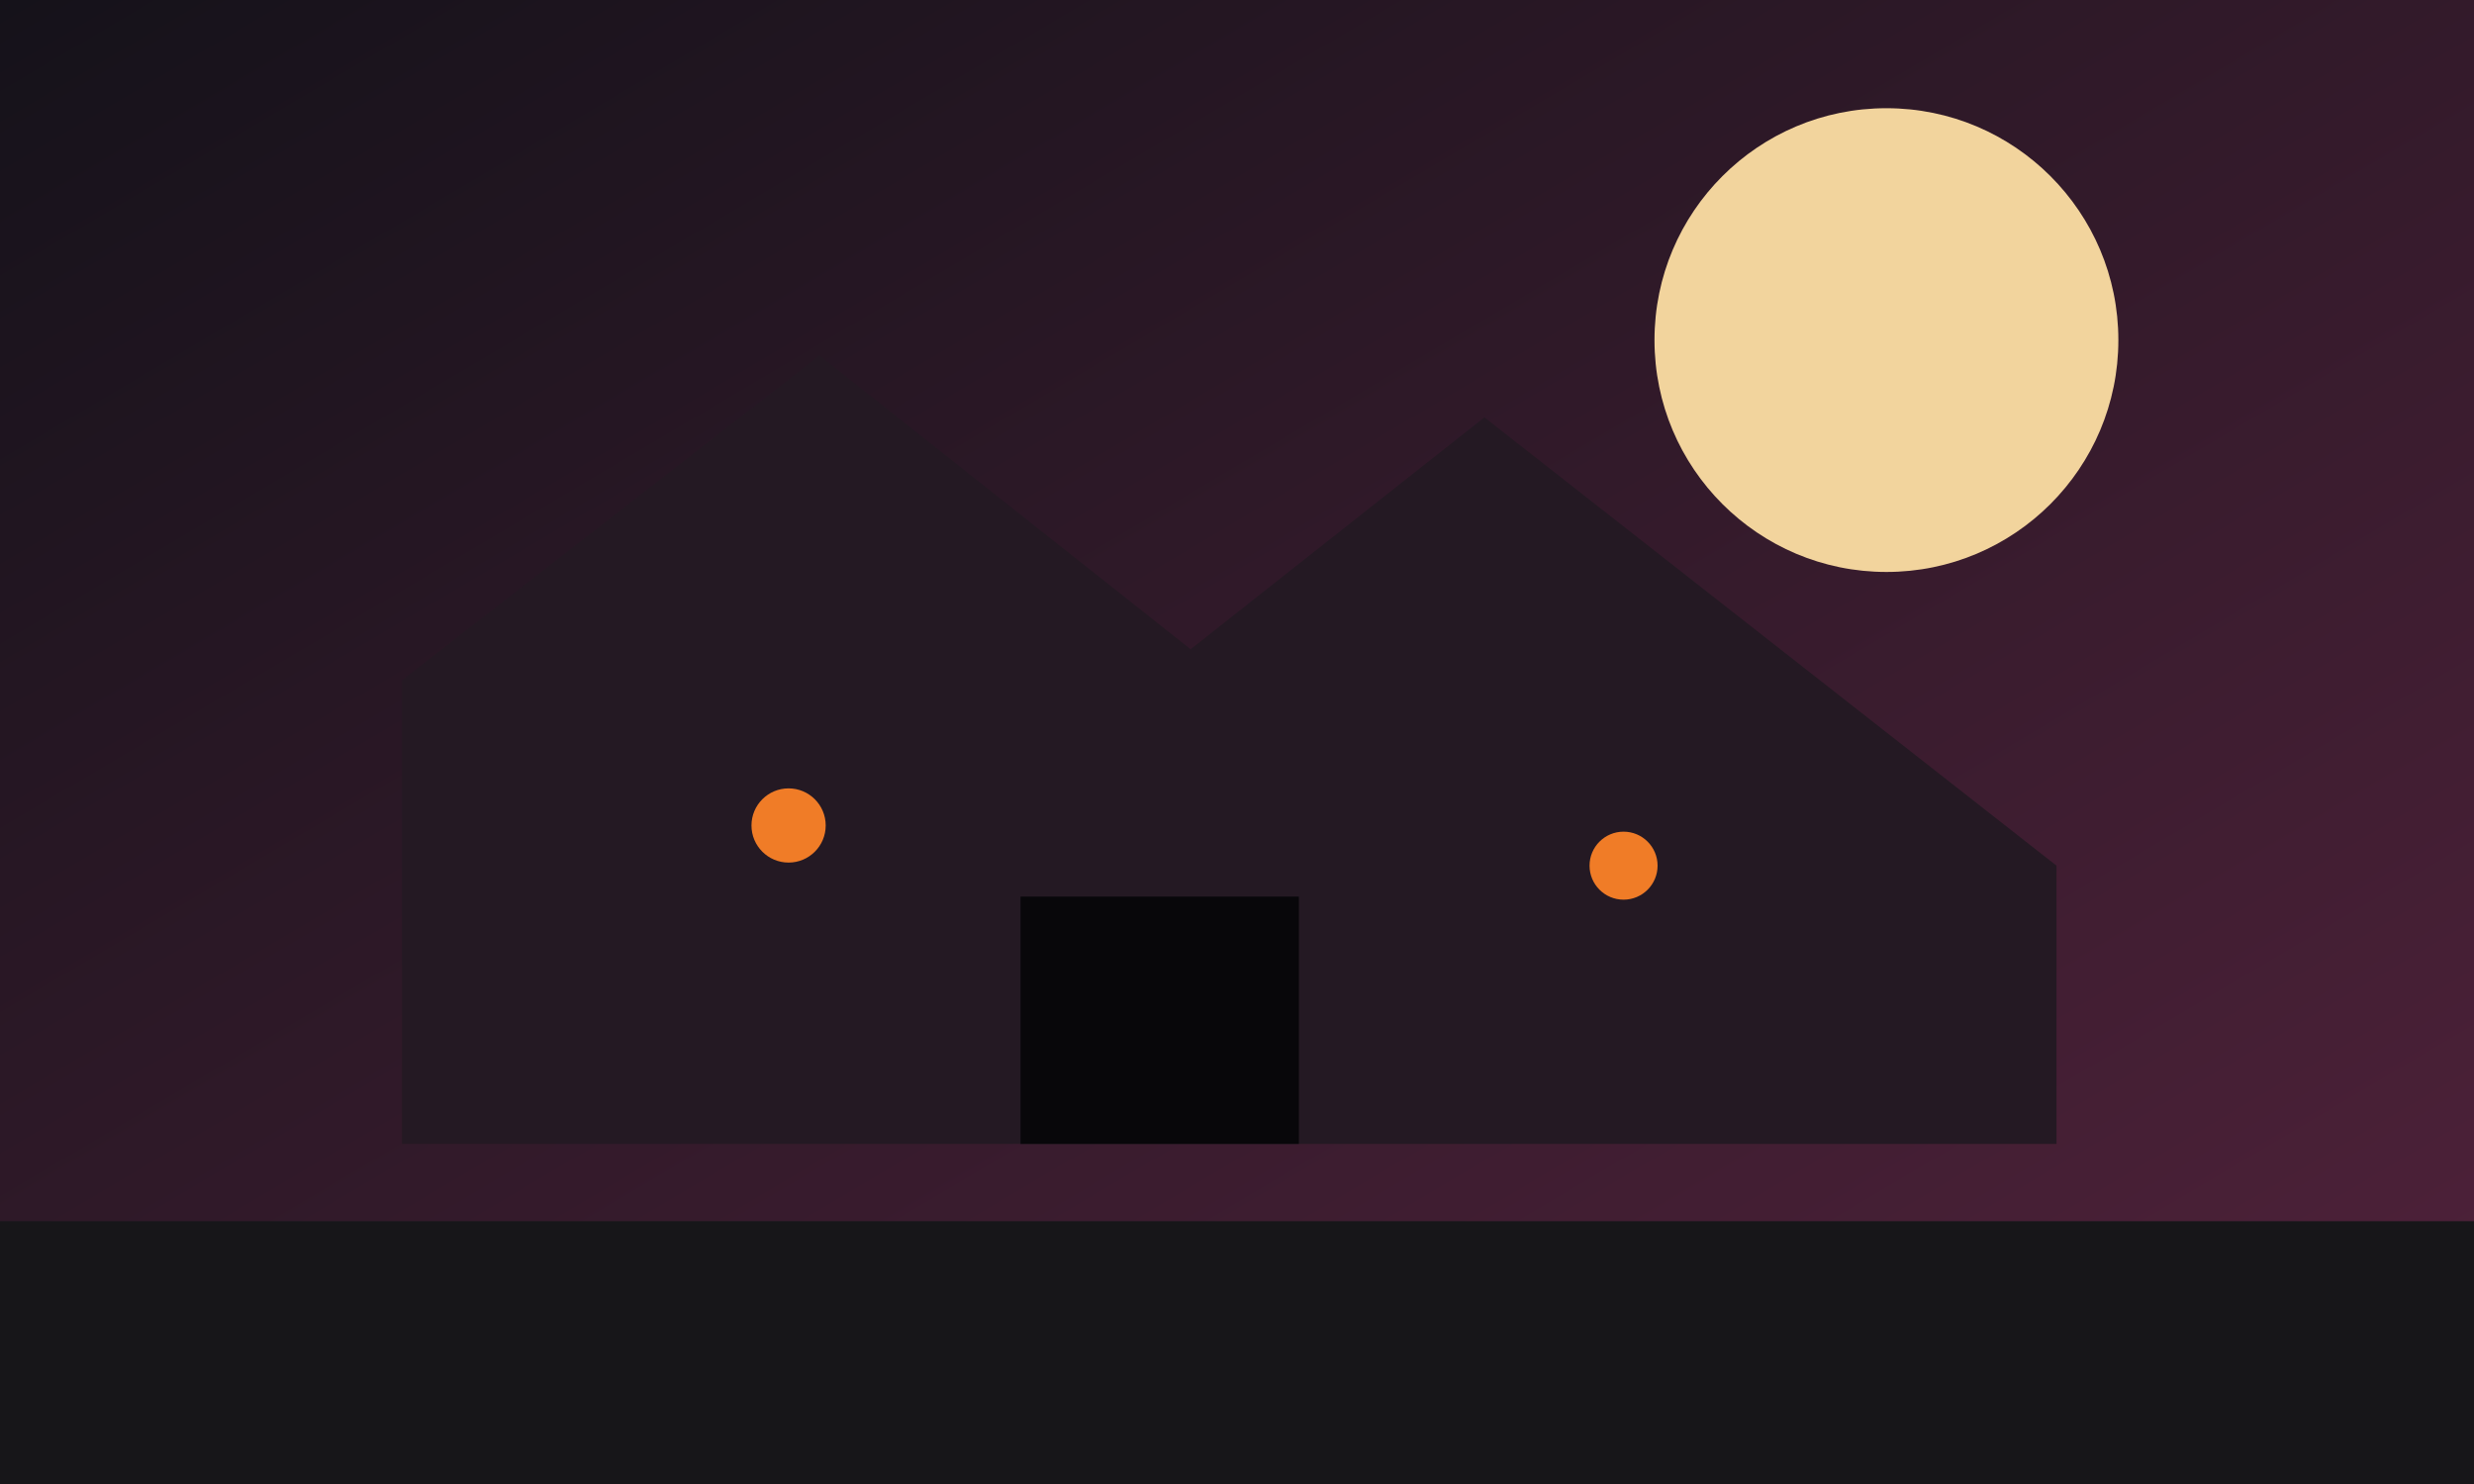
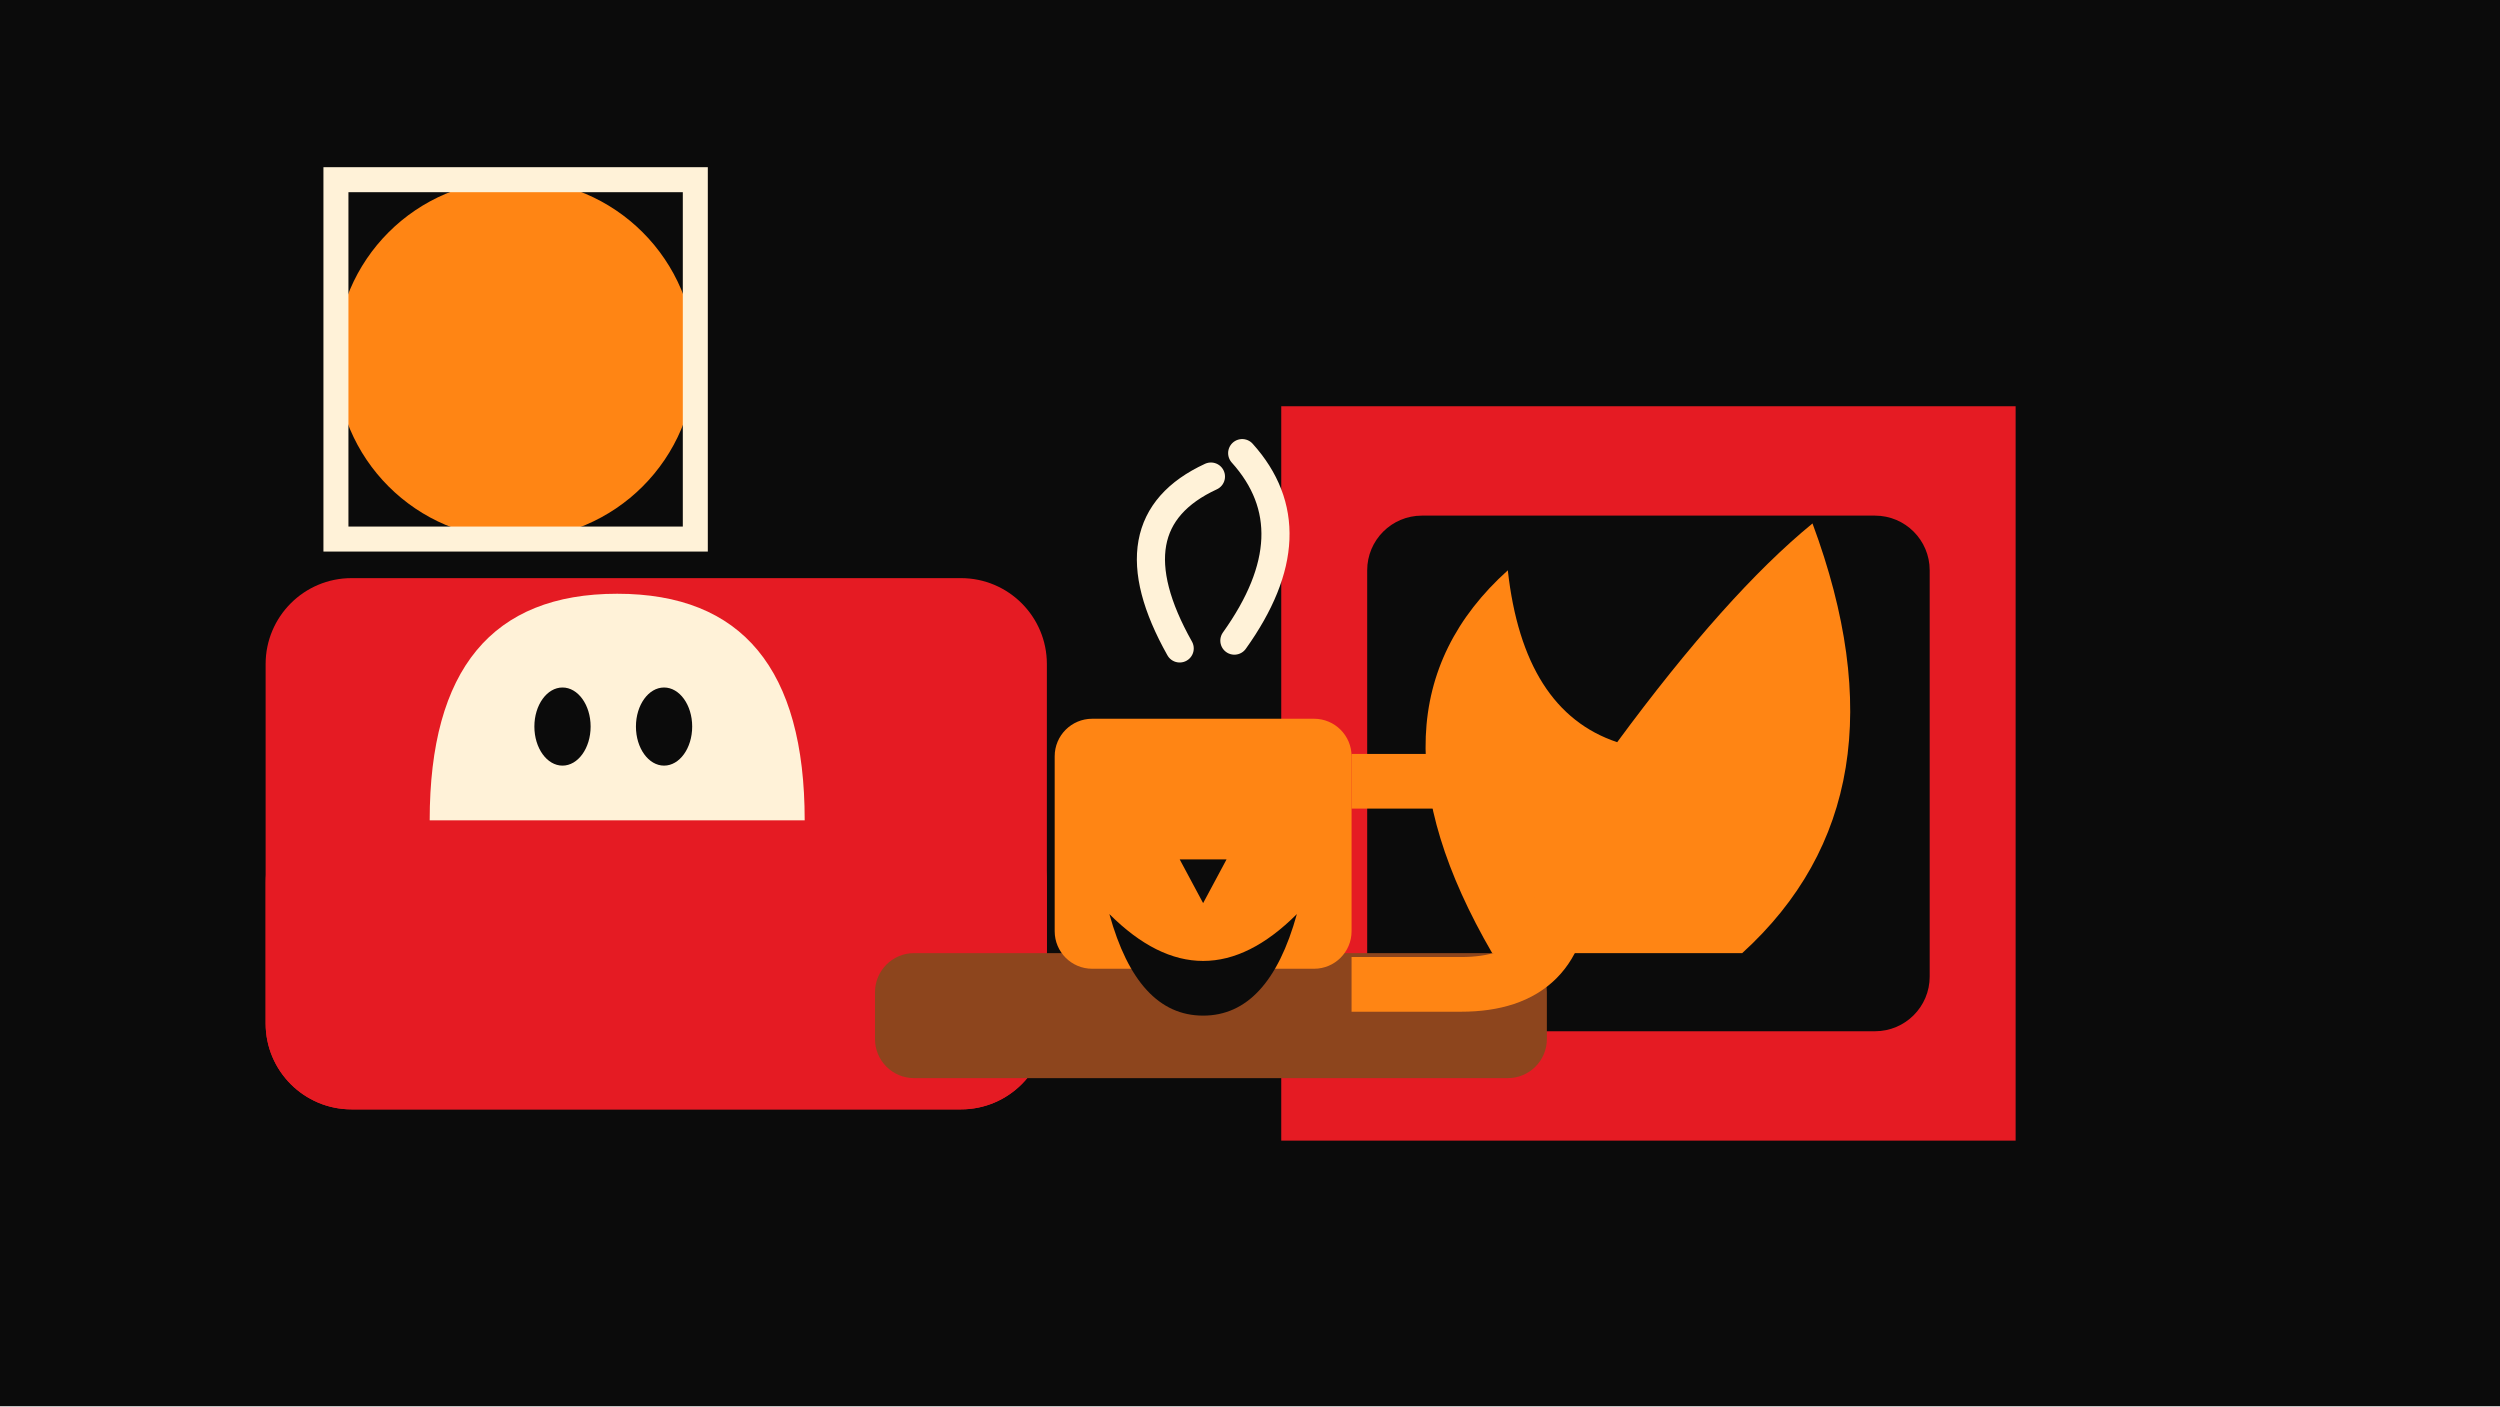
- <svg xmlns="http://www.w3.org/2000/svg" viewBox="0 0 800 480" role="img">
-   <defs>
-     <linearGradient id="g" x1="0" y1="0" x2="1" y2="1">
-       <stop offset="0" stop-color="#15121a" />
-       <stop offset="1" stop-color="#51223b" />
-     </linearGradient>
-   </defs>
-   <rect width="800" height="480" fill="url(#g)" />
-   <circle cx="610" cy="110" r="75" fill="#f2d49d" />
-   <path d="M130 370V220l135-105 120 95 95-75 185 145v90Z" fill="#241923" />
-   <rect x="330" y="290" width="90" height="80" fill="#08070a" />
-   <circle cx="255" cy="267" r="12" fill="#f07c27" />
-   <circle cx="525" cy="280" r="11" fill="#f07c27" />
-   <path d="M0 395h800v85H0z" fill="#171619" />
+ <svg xmlns="http://www.w3.org/2000/svg" viewBox="0 0 1600 900" role="img" aria-label="Home and cozy events">
+   <rect width="1600" height="900" fill="#0b0b0b" />
+   <rect x="170" y="370" width="500" height="340" rx="55" fill="#e51b23" />
+   <rect x="170" y="510" width="500" height="200" rx="55" fill="#e51b23" />
+   <path d="M275 525q0-145 120-145t120 145Z" fill="#fff2d8" />
+   <ellipse cx="360" cy="465" rx="18" ry="25" fill="#0b0b0b" />
+   <ellipse cx="425" cy="465" rx="18" ry="25" fill="#0b0b0b" />
+   <rect x="820" y="260" width="470" height="470" fill="#e51b23" />
+   <rect x="875" y="330" width="360" height="330" rx="35" fill="#0b0b0b" />
+   <path d="M955 610q-90-155 10-245 10 90 70 110 70-95 125-140 65 175-45 275Z" fill="#ff8514" />
+   <rect x="560" y="610" width="430" height="80" rx="25" fill="#8d451d" />
+   <g transform="translate(770 560)">
+     <rect x="-95" y="-100" width="190" height="160" rx="24" fill="#ff8514" />
+     <path d="M95-60h70q65 0 65 65t-65 65H95" fill="none" stroke="#ff8514" stroke-width="35" />
+     <path d="M-15-10h30l-15 28Z" fill="#0b0b0b" />
+     <path d="M-60 25q60 60 120 0-18 65-60 65t-60-65Z" fill="#0b0b0b" />
+     <path d="M-15-145q-45-80 20-110M20-150q50-70 5-120" fill="none" stroke="#fff2d8" stroke-width="18" stroke-linecap="round" />
+   </g>
+   <circle cx="330" cy="230" r="115" fill="#ff8514" />
+   <rect x="215" y="115" width="230" height="230" fill="none" stroke="#fff2d8" stroke-width="16" />
</svg>
